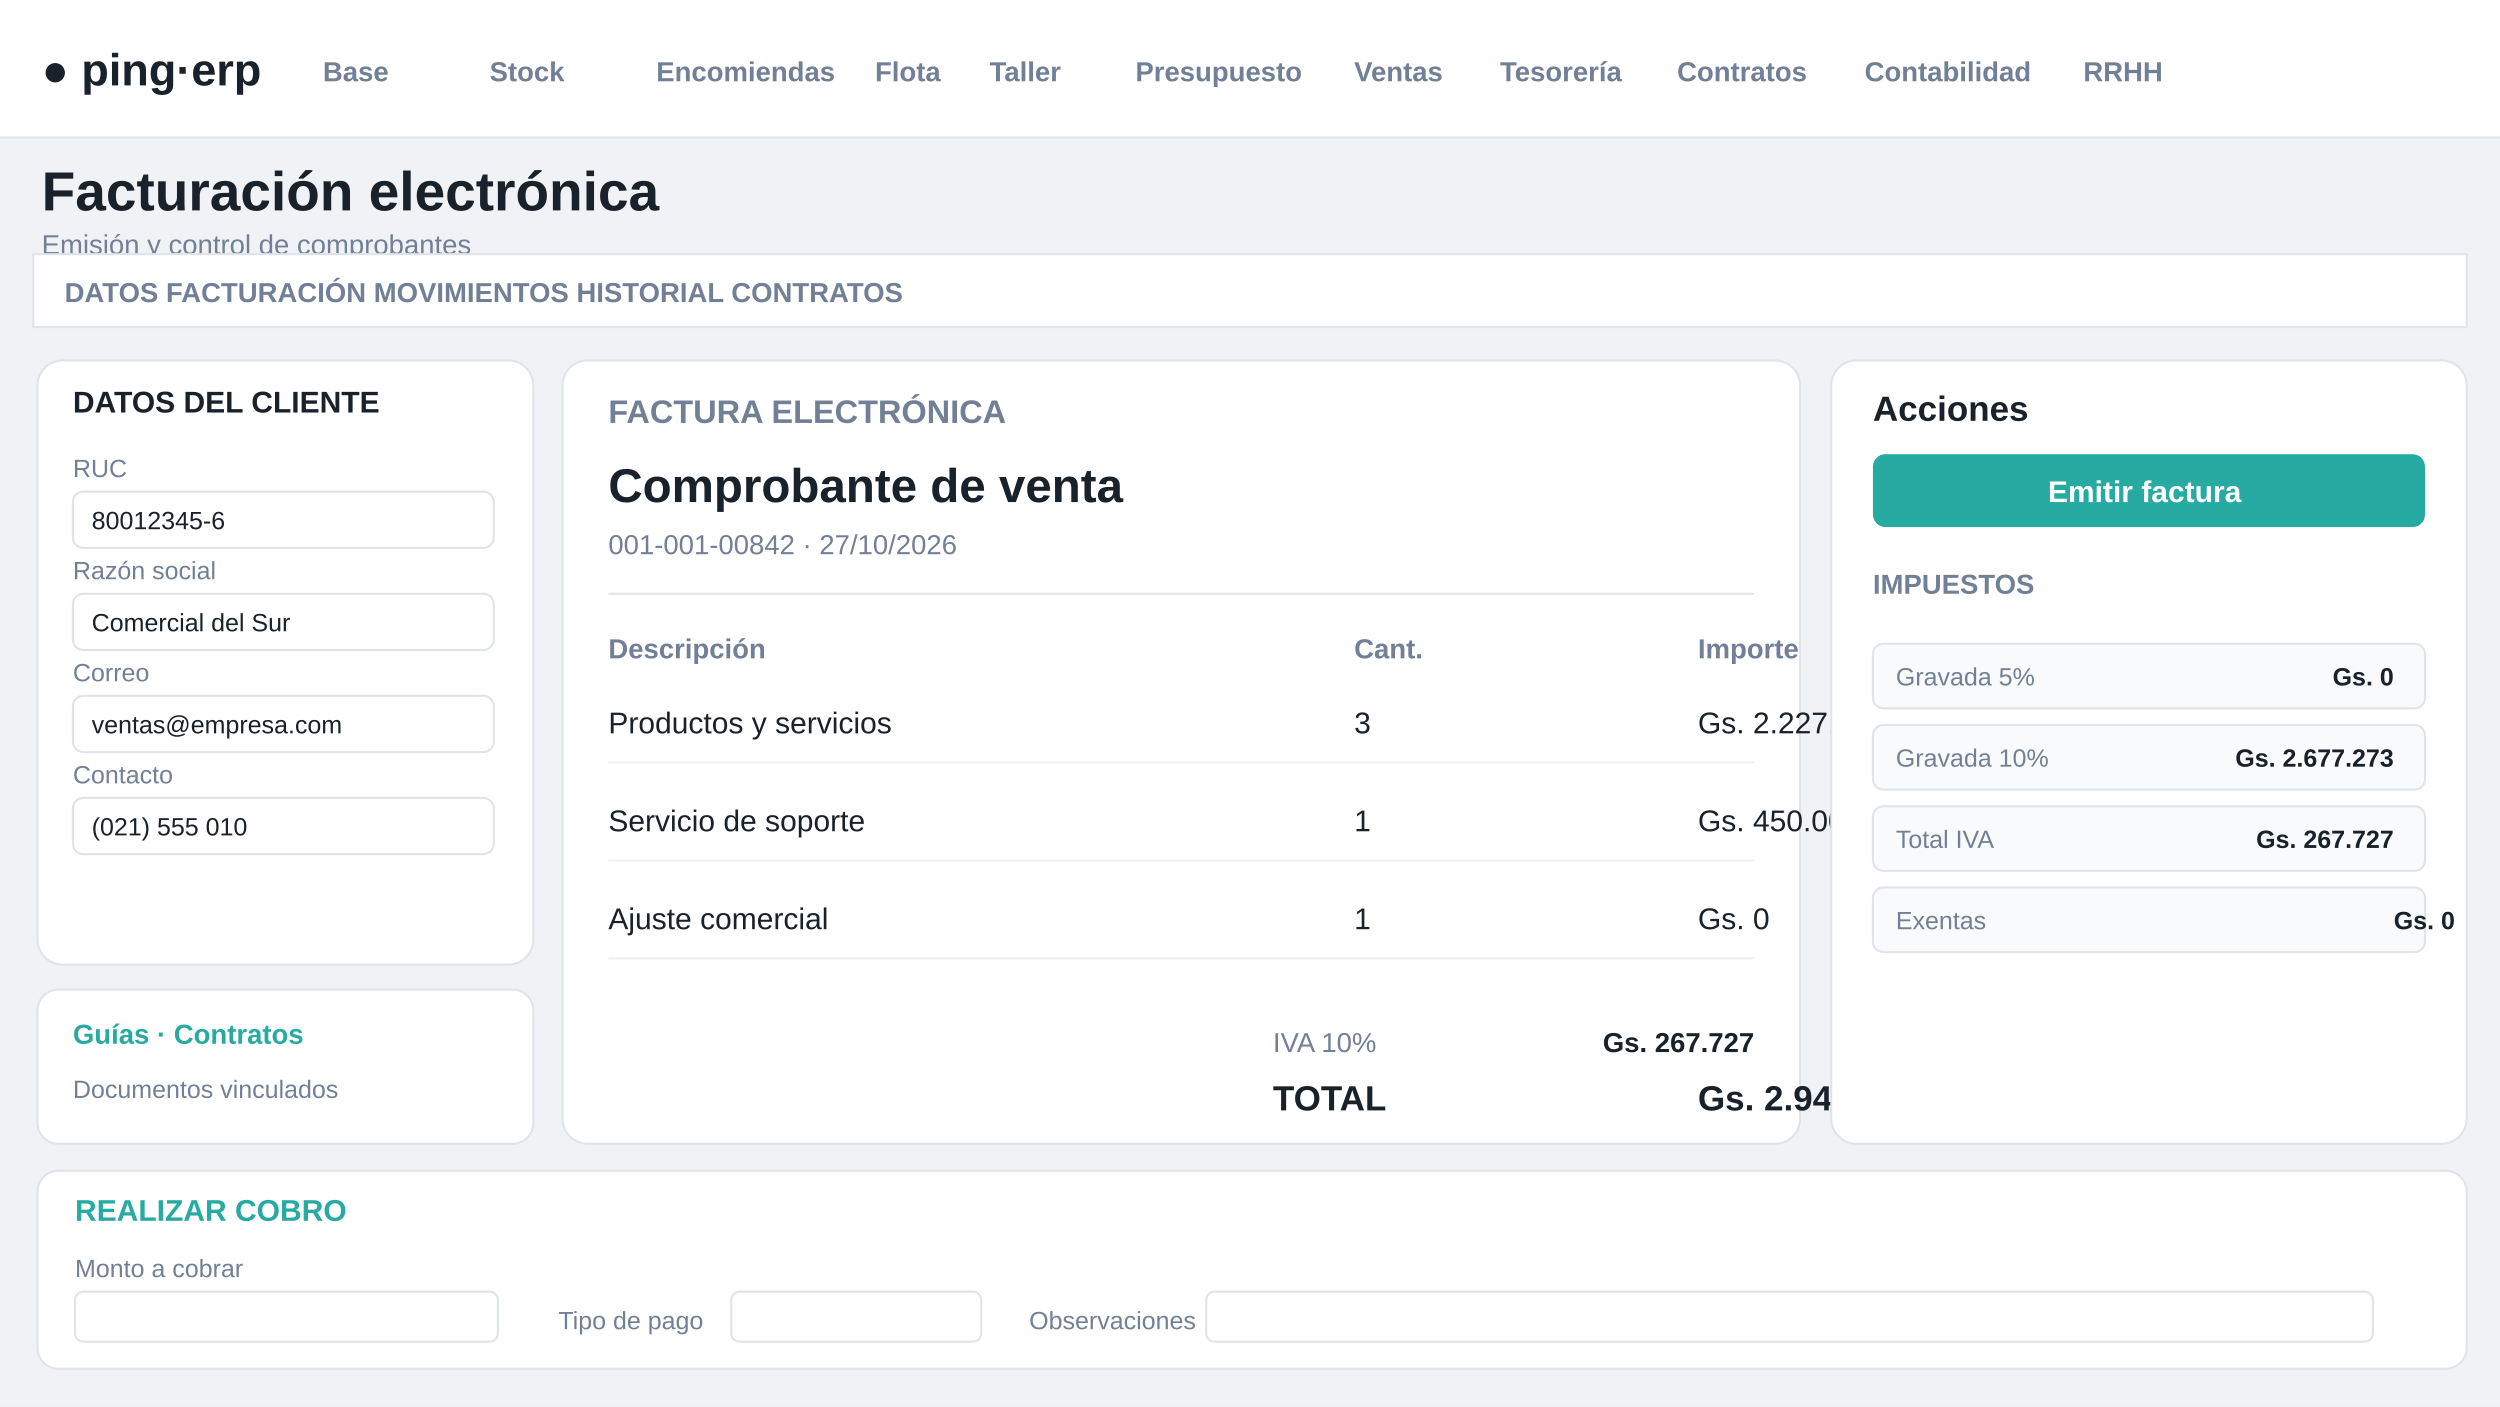
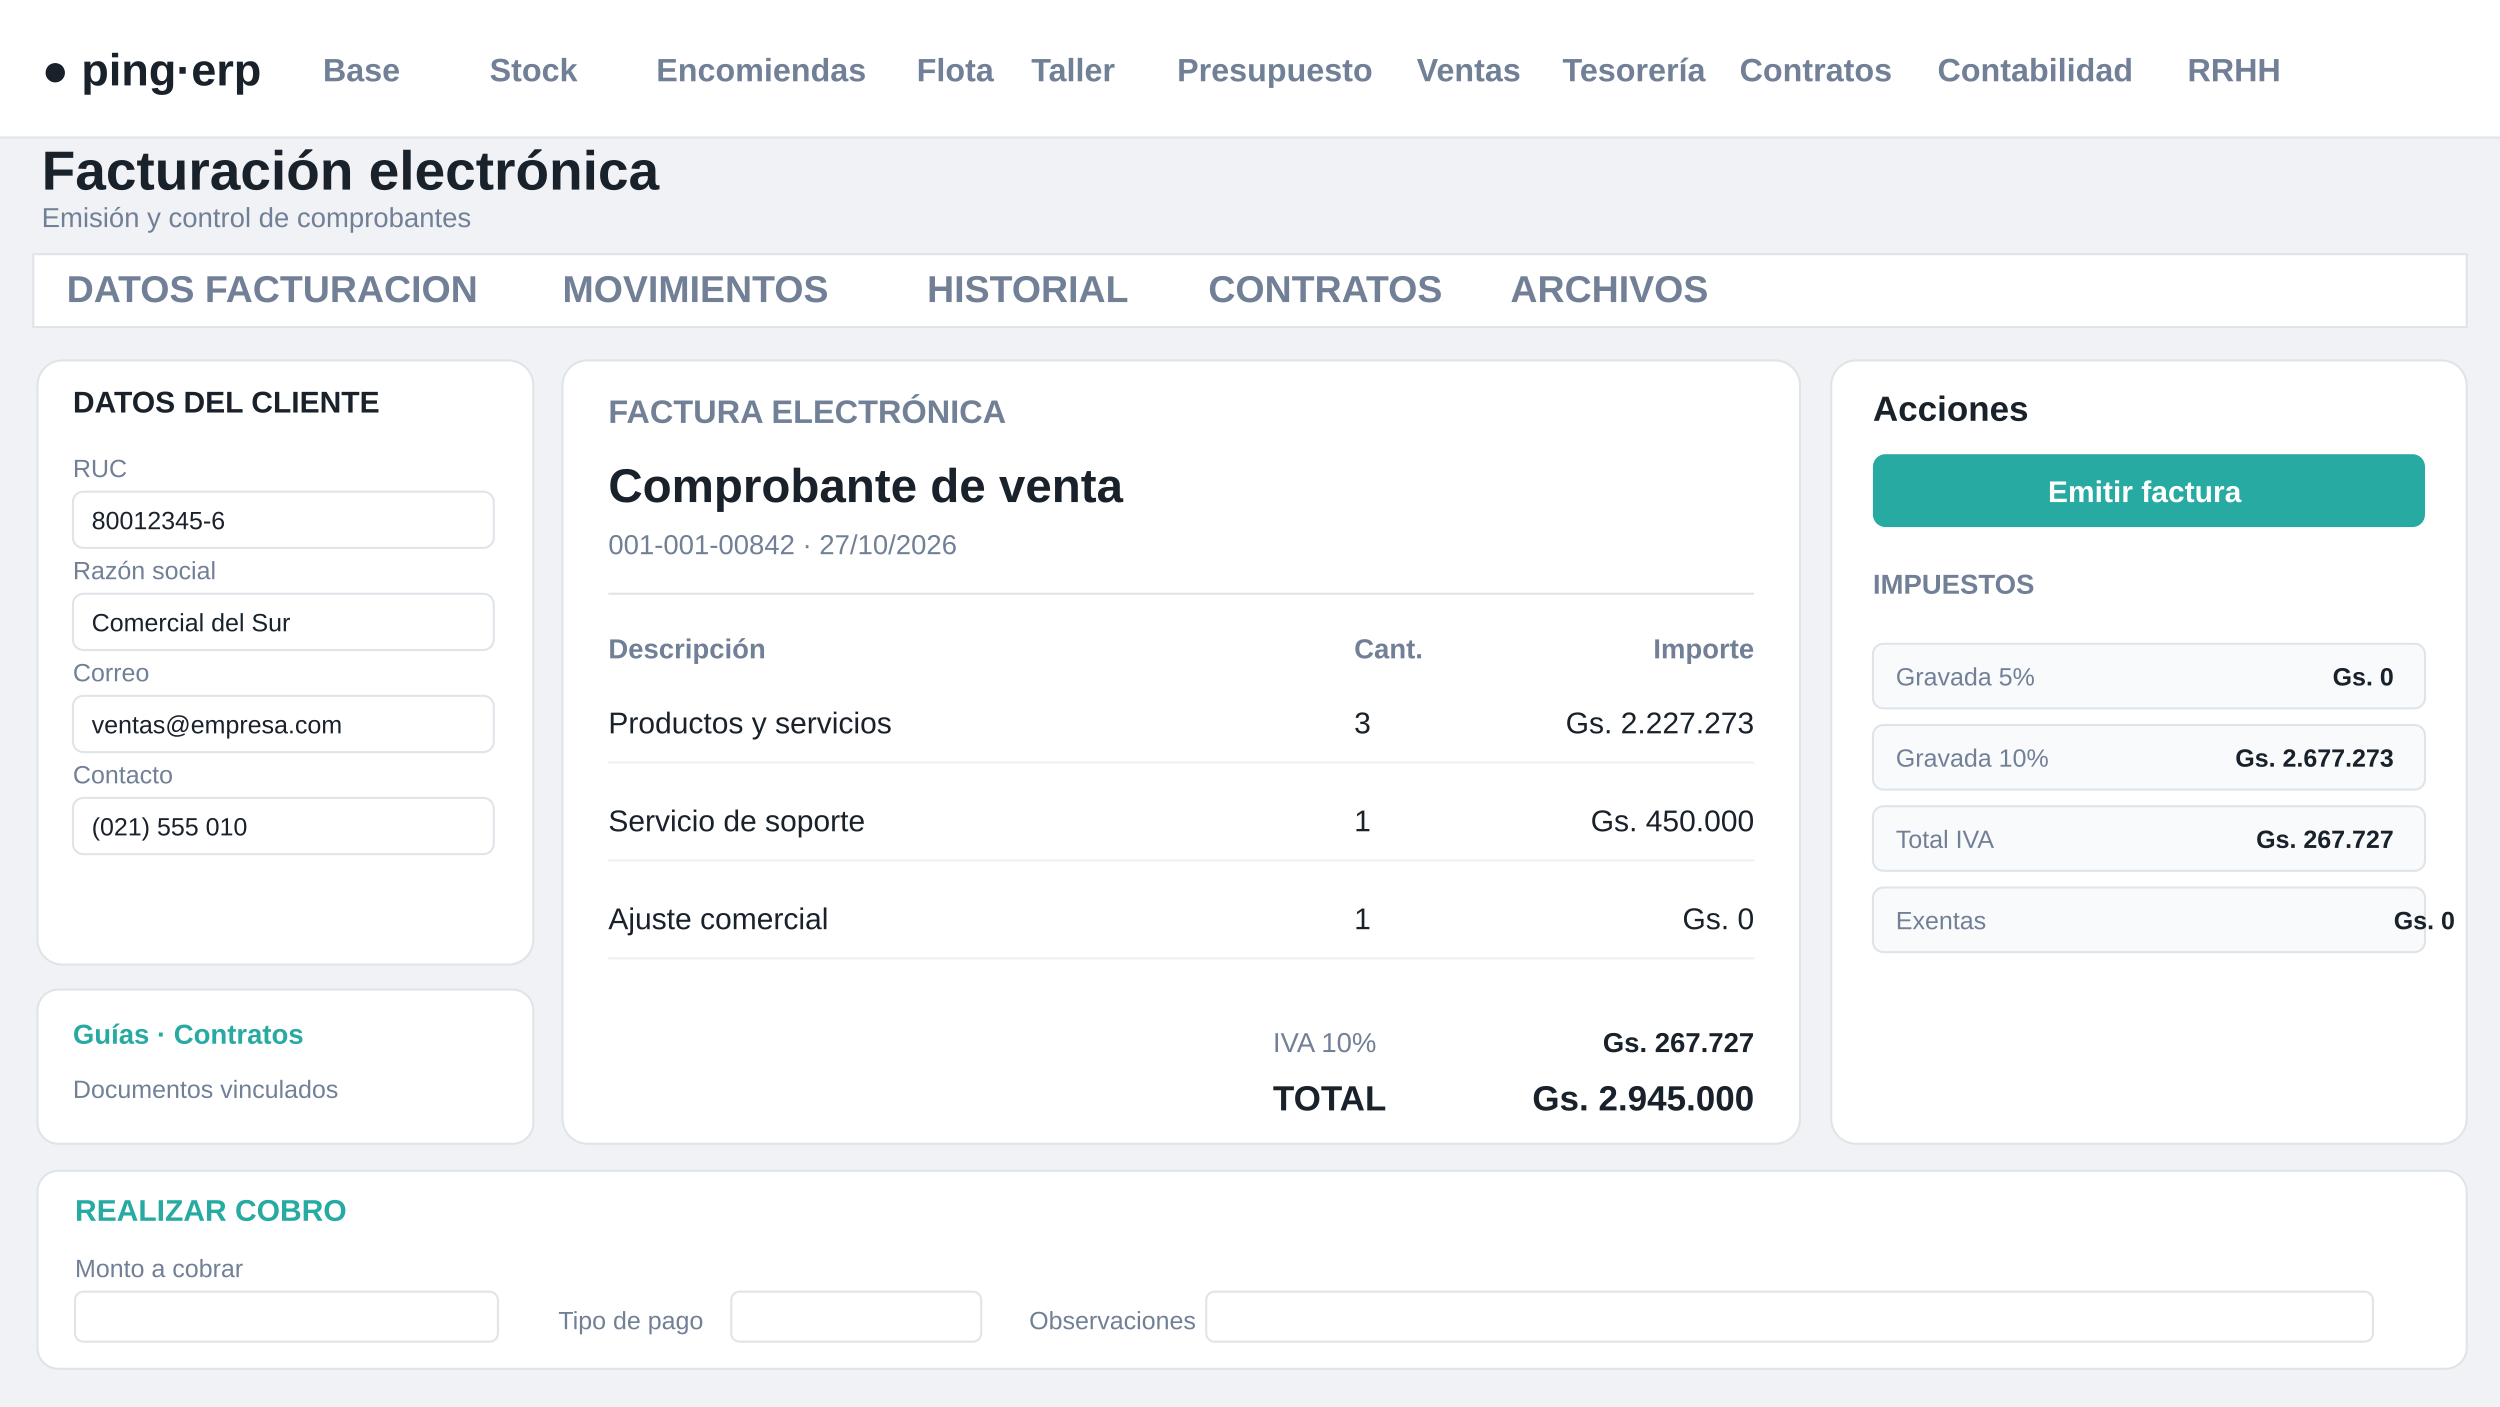
<svg xmlns="http://www.w3.org/2000/svg" viewBox="0 0 1200 675" role="img" aria-label="PingERP facturación electrónica">
  <rect width="1200" height="675" fill="#f0f2f5" />
  <rect x="0" y="0" width="1200" height="66" rx="0" fill="#fff" stroke="none" stroke-width="1" />
  <text x="20" y="41" font-family="Arial,Helvetica,sans-serif" font-size="21.6" fill="#19212b" font-weight="700">● ping·erp</text>
-   <text x="155" y="39" font-family="Arial,Helvetica,sans-serif" font-size="13.2" fill="#718096" font-weight="600">Base</text>
-   <text x="235" y="39" font-family="Arial,Helvetica,sans-serif" font-size="13.2" fill="#718096" font-weight="600">Stock</text>
-   <text x="315" y="39" font-family="Arial,Helvetica,sans-serif" font-size="13.2" fill="#718096" font-weight="600">Encomiendas</text>
-   <text x="420" y="39" font-family="Arial,Helvetica,sans-serif" font-size="13.2" fill="#718096" font-weight="600">Flota</text>
-   <text x="475" y="39" font-family="Arial,Helvetica,sans-serif" font-size="13.2" fill="#718096" font-weight="600">Taller</text>
-   <text x="545" y="39" font-family="Arial,Helvetica,sans-serif" font-size="13.2" fill="#718096" font-weight="600">Presupuesto</text>
-   <text x="650" y="39" font-family="Arial,Helvetica,sans-serif" font-size="13.2" fill="#718096" font-weight="600">Ventas</text>
-   <text x="720" y="39" font-family="Arial,Helvetica,sans-serif" font-size="13.2" fill="#718096" font-weight="600">Tesorería</text>
-   <text x="805" y="39" font-family="Arial,Helvetica,sans-serif" font-size="13.2" fill="#718096" font-weight="600">Contratos</text>
-   <text x="895" y="39" font-family="Arial,Helvetica,sans-serif" font-size="13.2" fill="#718096" font-weight="600">Contabilidad</text>
-   <text x="1000" y="39" font-family="Arial,Helvetica,sans-serif" font-size="13.2" fill="#718096" font-weight="600">RRHH</text>
+   <text x="155" y="39" font-family="Arial,Helvetica,sans-serif" font-size="15.5" fill="#718096" font-weight="600">Base</text>
+   <text x="235" y="39" font-family="Arial,Helvetica,sans-serif" font-size="15.5" fill="#718096" font-weight="600">Stock</text>
+   <text x="315" y="39" font-family="Arial,Helvetica,sans-serif" font-size="15.5" fill="#718096" font-weight="600">Encomiendas</text>
+   <text x="440" y="39" font-family="Arial,Helvetica,sans-serif" font-size="15.5" fill="#718096" font-weight="600">Flota</text>
+   <text x="495" y="39" font-family="Arial,Helvetica,sans-serif" font-size="15.5" fill="#718096" font-weight="600">Taller</text>
+   <text x="565" y="39" font-family="Arial,Helvetica,sans-serif" font-size="15.5" fill="#718096" font-weight="600">Presupuesto</text>
+   <text x="680" y="39" font-family="Arial,Helvetica,sans-serif" font-size="15.5" fill="#718096" font-weight="600">Ventas</text>
+   <text x="750" y="39" font-family="Arial,Helvetica,sans-serif" font-size="15.5" fill="#718096" font-weight="600">Tesorería</text>
+   <text x="835" y="39" font-family="Arial,Helvetica,sans-serif" font-size="15.5" fill="#718096" font-weight="600">Contratos</text>
+   <text x="930" y="39" font-family="Arial,Helvetica,sans-serif" font-size="15.5" fill="#718096" font-weight="600">Contabilidad</text>
+   <text x="1050" y="39" font-family="Arial,Helvetica,sans-serif" font-size="15.5" fill="#718096" font-weight="600">RRHH</text>
  <path d="M0 66H1200" stroke="#dfe4e9" stroke-width="1" />
-   <text x="20" y="101" font-family="Arial,Helvetica,sans-serif" font-size="26.4" fill="#19212b" font-weight="700">Facturación electrónica</text>
-   <text x="20" y="122" font-family="Arial,Helvetica,sans-serif" font-size="13.2" fill="#718096" font-weight="400">Emisión y control de comprobantes</text>
+   <text x="20" y="91" font-family="Arial,Helvetica,sans-serif" font-size="26.4" fill="#19212b" font-weight="700">Facturación electrónica</text>
+   <text x="20" y="109" font-family="Arial,Helvetica,sans-serif" font-size="13.2" fill="#718096" font-weight="400">Emisión y control de comprobantes</text>
  <rect x="16" y="122" width="1168" height="35" rx="0" fill="#fff" stroke="#dfe4e9" stroke-width="1" />
-   <text x="31" y="145" font-family="Arial,Helvetica,sans-serif" font-size="13.2" fill="#718096" font-weight="700">DATOS FACTURACIÓN     MOVIMIENTOS     HISTORIAL     CONTRATOS</text>
+   <text x="32" y="145" font-family="Arial,Helvetica,sans-serif" font-size="18" fill="#718096" font-weight="700">DATOS FACTURACION</text>
+   <text x="270" y="145" font-family="Arial,Helvetica,sans-serif" font-size="18" fill="#718096" font-weight="700">MOVIMIENTOS</text>
+   <text x="445" y="145" font-family="Arial,Helvetica,sans-serif" font-size="18" fill="#718096" font-weight="700">HISTORIAL</text>
+   <text x="580" y="145" font-family="Arial,Helvetica,sans-serif" font-size="18" fill="#718096" font-weight="700">CONTRATOS</text>
+   <text x="725" y="145" font-family="Arial,Helvetica,sans-serif" font-size="18" fill="#718096" font-weight="700">ARCHIVOS</text>
  <rect x="18" y="173" width="238" height="290" rx="12" fill="#fff" stroke="#dfe4e9" stroke-width="1" />
  <text x="35" y="198" font-family="Arial,Helvetica,sans-serif" font-size="14.4" fill="#19212b" font-weight="700">DATOS DEL CLIENTE</text>
  <text x="35" y="229" font-family="Arial,Helvetica,sans-serif" font-size="12" fill="#718096" font-weight="400">RUC</text>
  <rect x="35" y="236" width="202" height="27" rx="5" fill="#fff" stroke="#dfe4e9" stroke-width="1" />
  <text x="44" y="254" font-family="Arial,Helvetica,sans-serif" font-size="12" fill="#19212b" font-weight="400">80012345-6</text>
  <text x="35" y="278" font-family="Arial,Helvetica,sans-serif" font-size="12" fill="#718096" font-weight="400">Razón social</text>
  <rect x="35" y="285" width="202" height="27" rx="5" fill="#fff" stroke="#dfe4e9" stroke-width="1" />
  <text x="44" y="303" font-family="Arial,Helvetica,sans-serif" font-size="12" fill="#19212b" font-weight="400">Comercial del Sur</text>
  <text x="35" y="327" font-family="Arial,Helvetica,sans-serif" font-size="12" fill="#718096" font-weight="400">Correo</text>
  <rect x="35" y="334" width="202" height="27" rx="5" fill="#fff" stroke="#dfe4e9" stroke-width="1" />
  <text x="44" y="352" font-family="Arial,Helvetica,sans-serif" font-size="12" fill="#19212b" font-weight="400">ventas@empresa.com</text>
  <text x="35" y="376" font-family="Arial,Helvetica,sans-serif" font-size="12" fill="#718096" font-weight="400">Contacto</text>
  <rect x="35" y="383" width="202" height="27" rx="5" fill="#fff" stroke="#dfe4e9" stroke-width="1" />
  <text x="44" y="401" font-family="Arial,Helvetica,sans-serif" font-size="12" fill="#19212b" font-weight="400">(021) 555 010</text>
  <rect x="18" y="475" width="238" height="74" rx="10" fill="#fff" stroke="#dfe4e9" stroke-width="1" />
  <text x="35" y="501" font-family="Arial,Helvetica,sans-serif" font-size="13.2" fill="#26aaa1" font-weight="700">Guías   ·   Contratos</text>
  <text x="35" y="527" font-family="Arial,Helvetica,sans-serif" font-size="12" fill="#718096" font-weight="400">Documentos vinculados</text>
  <rect x="270" y="173" width="594" height="376" rx="12" fill="#fff" stroke="#dfe4e9" stroke-width="1" />
  <text x="292" y="203" font-family="Arial,Helvetica,sans-serif" font-size="15.6" fill="#718096" font-weight="700">FACTURA ELECTRÓNICA</text>
  <text x="292" y="241" font-family="Arial,Helvetica,sans-serif" font-size="22.8" fill="#19212b" font-weight="700">Comprobante de venta</text>
  <text x="292" y="266" font-family="Arial,Helvetica,sans-serif" font-size="13.2" fill="#718096" font-weight="400">001-001-00842     ·     27/10/2026</text>
  <path d="M292 285H842" stroke="#dfe4e9" stroke-width="1" />
  <text x="292" y="316" font-family="Arial,Helvetica,sans-serif" font-size="13.2" fill="#718096" font-weight="700">Descripción</text>
  <text x="650" y="316" font-family="Arial,Helvetica,sans-serif" font-size="13.2" fill="#718096" font-weight="700">Cant.</text>
-   <text x="815" y="316" font-family="Arial,Helvetica,sans-serif" font-size="13.2" fill="#718096" font-weight="700">Importe</text>
+   <text x="842" text-anchor="end" y="316" font-family="Arial,Helvetica,sans-serif" font-size="13.2" fill="#718096" font-weight="700">Importe</text>
  <text x="292" y="352" font-family="Arial,Helvetica,sans-serif" font-size="14.4" fill="#19212b" font-weight="400">Productos y servicios</text>
  <text x="650" y="352" font-family="Arial,Helvetica,sans-serif" font-size="14.4" fill="#19212b" font-weight="400">3</text>
-   <text x="815" y="352" font-family="Arial,Helvetica,sans-serif" font-size="14.4" fill="#19212b" font-weight="400">Gs. 2.227.273</text>
+   <text x="842" text-anchor="end" y="352" font-family="Arial,Helvetica,sans-serif" font-size="14.4" fill="#19212b" font-weight="400">Gs. 2.227.273</text>
  <path d="M292 366H842" stroke="#edf0f3" stroke-width="1" />
  <text x="292" y="399" font-family="Arial,Helvetica,sans-serif" font-size="14.4" fill="#19212b" font-weight="400">Servicio de soporte</text>
  <text x="650" y="399" font-family="Arial,Helvetica,sans-serif" font-size="14.4" fill="#19212b" font-weight="400">1</text>
-   <text x="815" y="399" font-family="Arial,Helvetica,sans-serif" font-size="14.4" fill="#19212b" font-weight="400">Gs. 450.000</text>
+   <text x="842" text-anchor="end" y="399" font-family="Arial,Helvetica,sans-serif" font-size="14.4" fill="#19212b" font-weight="400">Gs. 450.000</text>
  <path d="M292 413H842" stroke="#edf0f3" stroke-width="1" />
  <text x="292" y="446" font-family="Arial,Helvetica,sans-serif" font-size="14.4" fill="#19212b" font-weight="400">Ajuste comercial</text>
  <text x="650" y="446" font-family="Arial,Helvetica,sans-serif" font-size="14.4" fill="#19212b" font-weight="400">1</text>
-   <text x="815" y="446" font-family="Arial,Helvetica,sans-serif" font-size="14.4" fill="#19212b" font-weight="400">Gs. 0</text>
+   <text x="842" text-anchor="end" y="446" font-family="Arial,Helvetica,sans-serif" font-size="14.4" fill="#19212b" font-weight="400">Gs. 0</text>
  <path d="M292 460H842" stroke="#edf0f3" stroke-width="1" />
  <text x="611" y="505" font-family="Arial,Helvetica,sans-serif" font-size="13.2" fill="#718096" font-weight="400">IVA 10%</text>
  <text x="842" y="505" text-anchor="end" font-family="Arial,Helvetica,sans-serif" font-size="13.2" fill="#19212b" font-weight="700">Gs. 267.727</text>
  <text x="611" y="533" font-family="Arial,Helvetica,sans-serif" font-size="16.8" fill="#19212b" font-weight="700">TOTAL</text>
-   <text x="815" y="533" font-family="Arial,Helvetica,sans-serif" font-size="16.8" fill="#19212b" font-weight="700">Gs. 2.945.000</text>
+   <text x="842" text-anchor="end" y="533" font-family="Arial,Helvetica,sans-serif" font-size="16.8" fill="#19212b" font-weight="700">Gs. 2.945.000</text>
  <rect x="879" y="173" width="305" height="376" rx="12" fill="#fff" stroke="#dfe4e9" stroke-width="1" />
  <text x="899" y="202" font-family="Arial,Helvetica,sans-serif" font-size="16.8" fill="#19212b" font-weight="700">Acciones</text>
  <rect x="899" y="218" width="265" height="35" rx="6" fill="#26aaa1" stroke="none" stroke-width="1" />
  <text x="983" y="241" font-family="Arial,Helvetica,sans-serif" font-size="14.4" fill="#fff" font-weight="700">Emitir factura</text>
  <text x="899" y="285" font-family="Arial,Helvetica,sans-serif" font-size="13.2" fill="#718096" font-weight="700">IMPUESTOS</text>
  <rect x="899" y="309" width="265" height="31" rx="5" fill="#f8fafb" stroke="#dfe4e9" stroke-width="1" />
  <text x="910" y="329" font-family="Arial,Helvetica,sans-serif" font-size="12" fill="#718096" font-weight="400">Gravada 5%</text>
  <text x="1149" y="329" text-anchor="end" font-family="Arial,Helvetica,sans-serif" font-size="12" fill="#19212b" font-weight="700">Gs. 0</text>
  <rect x="899" y="348" width="265" height="31" rx="5" fill="#f8fafb" stroke="#dfe4e9" stroke-width="1" />
  <text x="910" y="368" font-family="Arial,Helvetica,sans-serif" font-size="12" fill="#718096" font-weight="400">Gravada 10%</text>
  <text x="1149" y="368" text-anchor="end" font-family="Arial,Helvetica,sans-serif" font-size="12" fill="#19212b" font-weight="700">Gs. 2.677.273</text>
  <rect x="899" y="387" width="265" height="31" rx="5" fill="#f8fafb" stroke="#dfe4e9" stroke-width="1" />
  <text x="910" y="407" font-family="Arial,Helvetica,sans-serif" font-size="12" fill="#718096" font-weight="400">Total IVA</text>
  <text x="1149" y="407" text-anchor="end" font-family="Arial,Helvetica,sans-serif" font-size="12" fill="#19212b" font-weight="700">Gs. 267.727</text>
  <rect x="899" y="426" width="265" height="31" rx="5" fill="#f8fafb" stroke="#dfe4e9" stroke-width="1" />
  <text x="910" y="446" font-family="Arial,Helvetica,sans-serif" font-size="12" fill="#718096" font-weight="400">Exentas</text>
  <text x="1149" y="446" font-family="Arial,Helvetica,sans-serif" font-size="12" fill="#19212b" font-weight="700">Gs. 0</text>
  <rect x="18" y="562" width="1166" height="95" rx="10" fill="#fff" stroke="#dfe4e9" stroke-width="1" />
  <text x="36" y="586" font-family="Arial,Helvetica,sans-serif" font-size="14.4" fill="#26aaa1" font-weight="700">REALIZAR COBRO</text>
  <text x="36" y="613" font-family="Arial,Helvetica,sans-serif" font-size="12" fill="#718096" font-weight="400">Monto a cobrar</text>
  <rect x="36" y="620" width="203" height="24" rx="4" fill="#fff" stroke="#dfe4e9" stroke-width="1" />
  <text x="268" y="638" font-family="Arial,Helvetica,sans-serif" font-size="12" fill="#718096" font-weight="400">Tipo de pago</text>
  <rect x="351" y="620" width="120" height="24" rx="4" fill="#fff" stroke="#dfe4e9" stroke-width="1" />
  <text x="494" y="638" font-family="Arial,Helvetica,sans-serif" font-size="12" fill="#718096" font-weight="400">Observaciones</text>
  <rect x="579" y="620" width="560" height="24" rx="4" fill="#fff" stroke="#dfe4e9" stroke-width="1" />
</svg>
